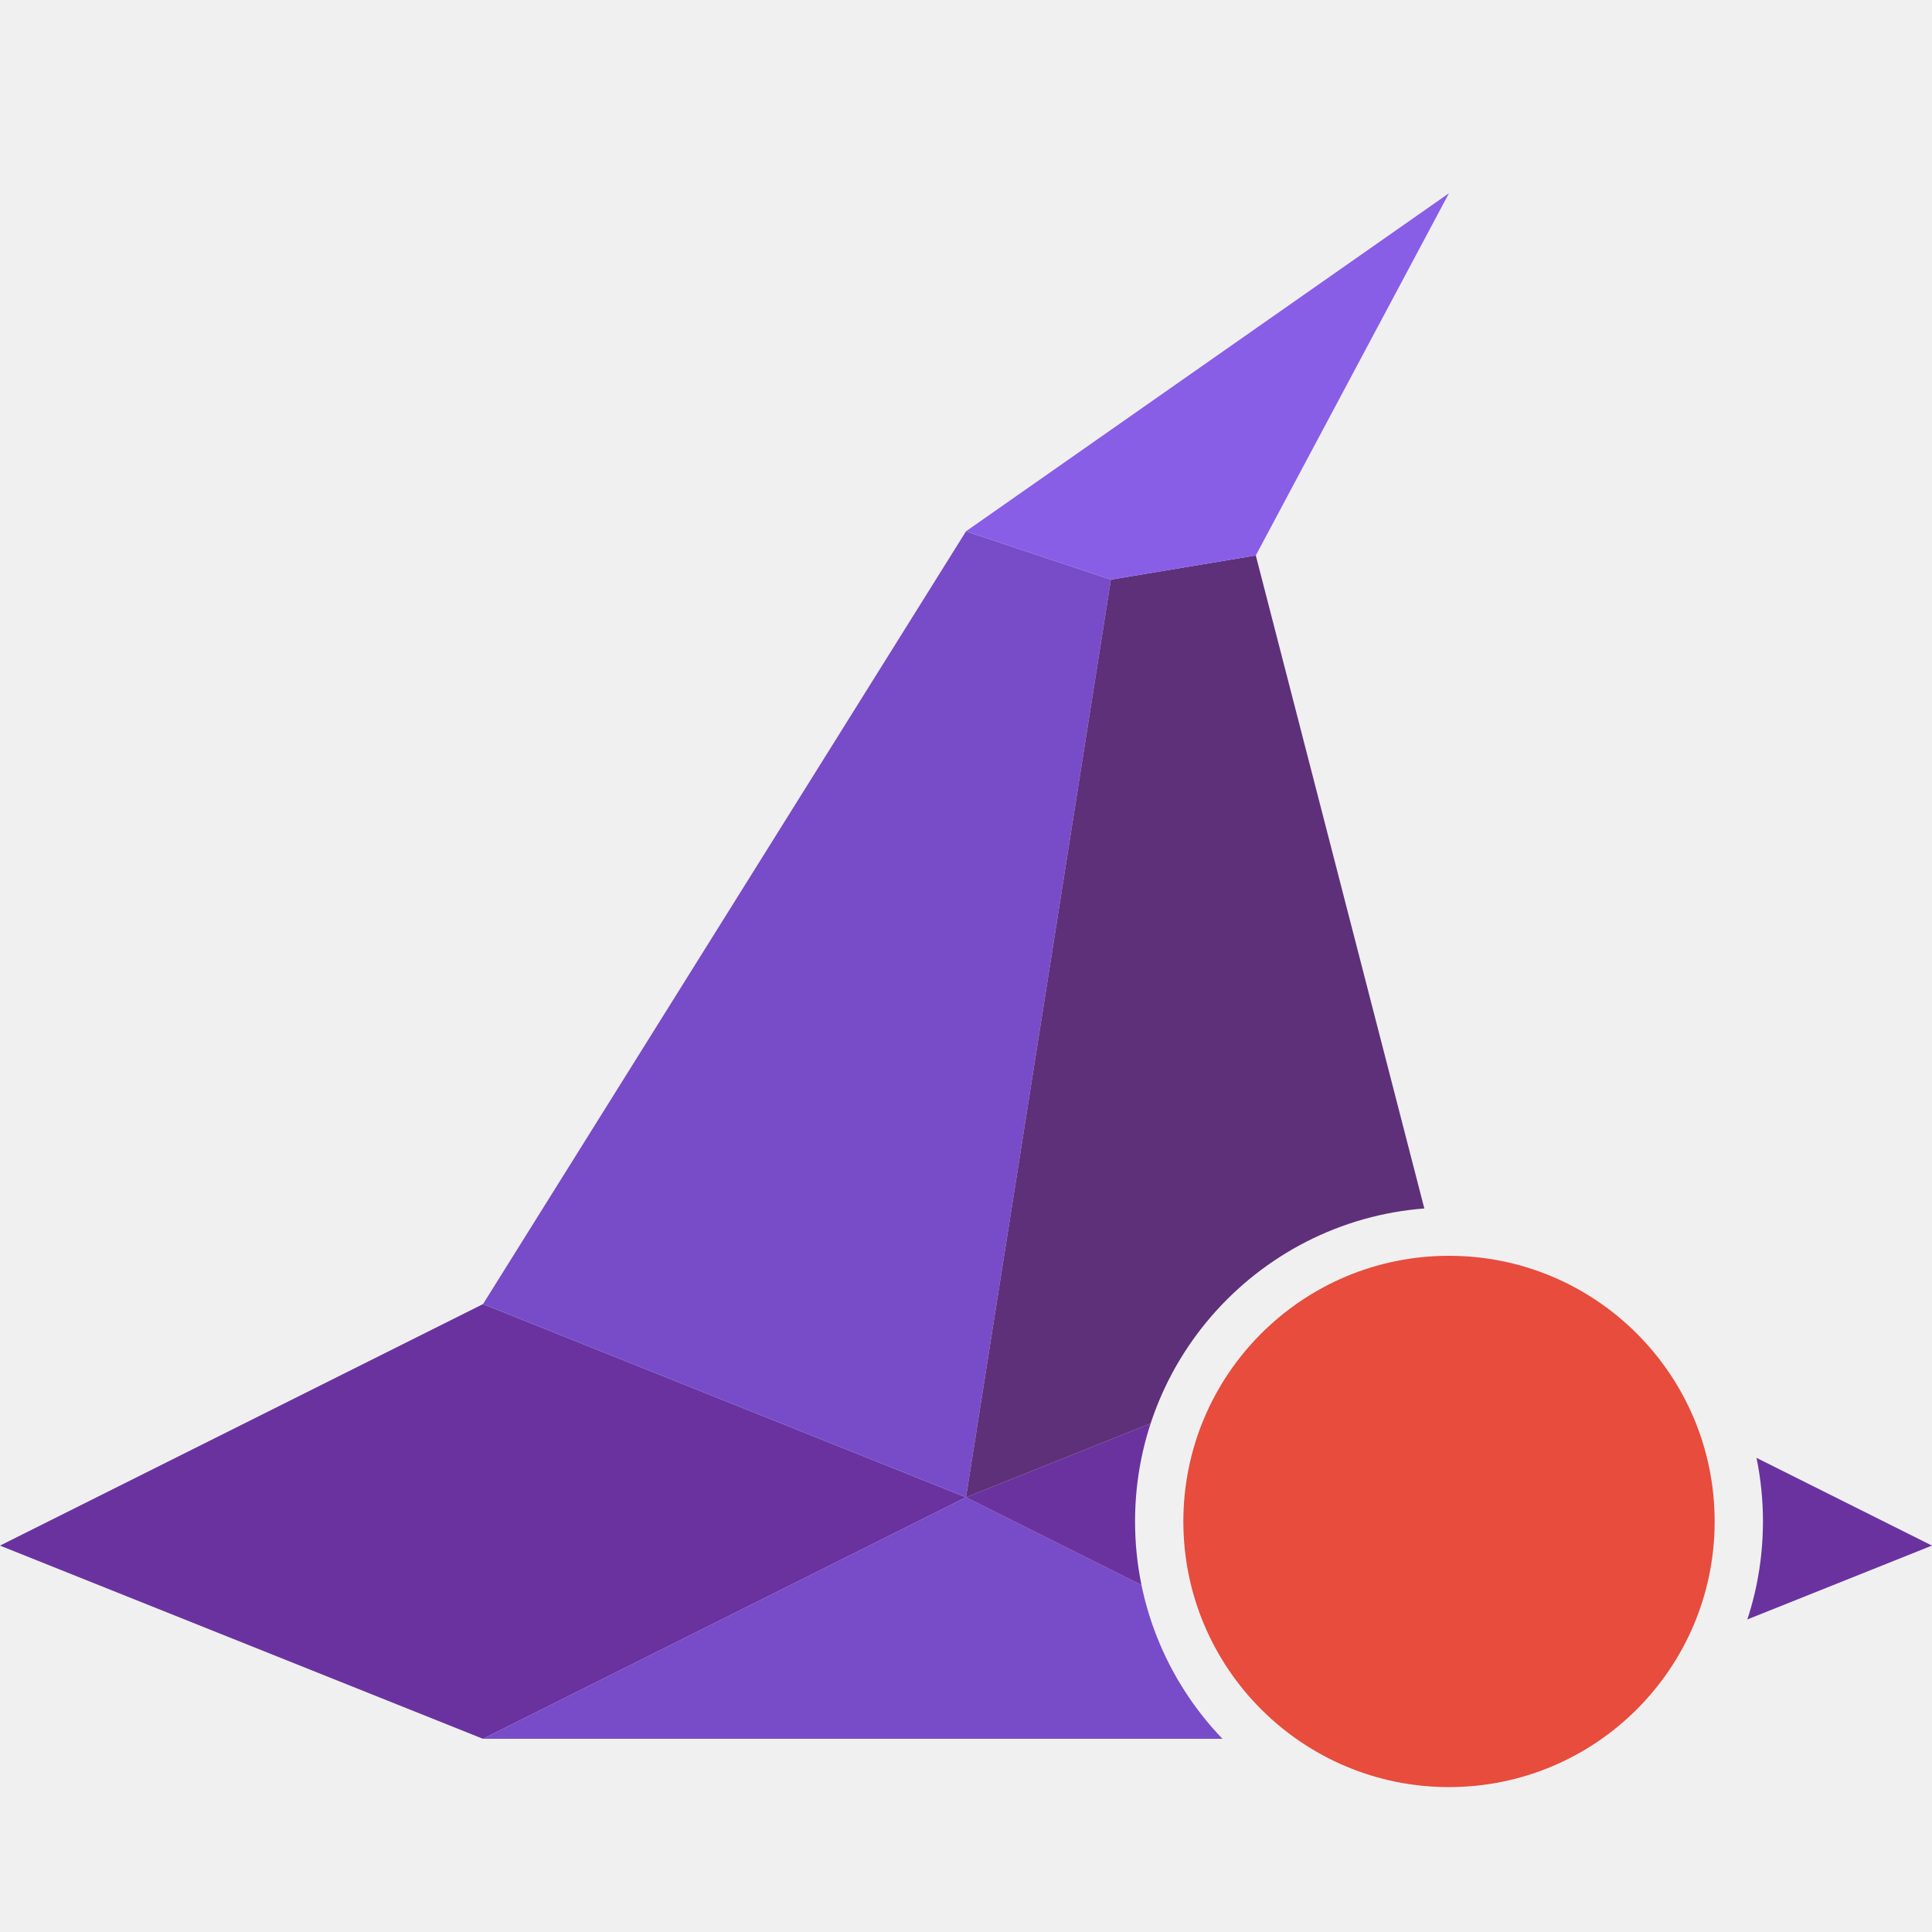
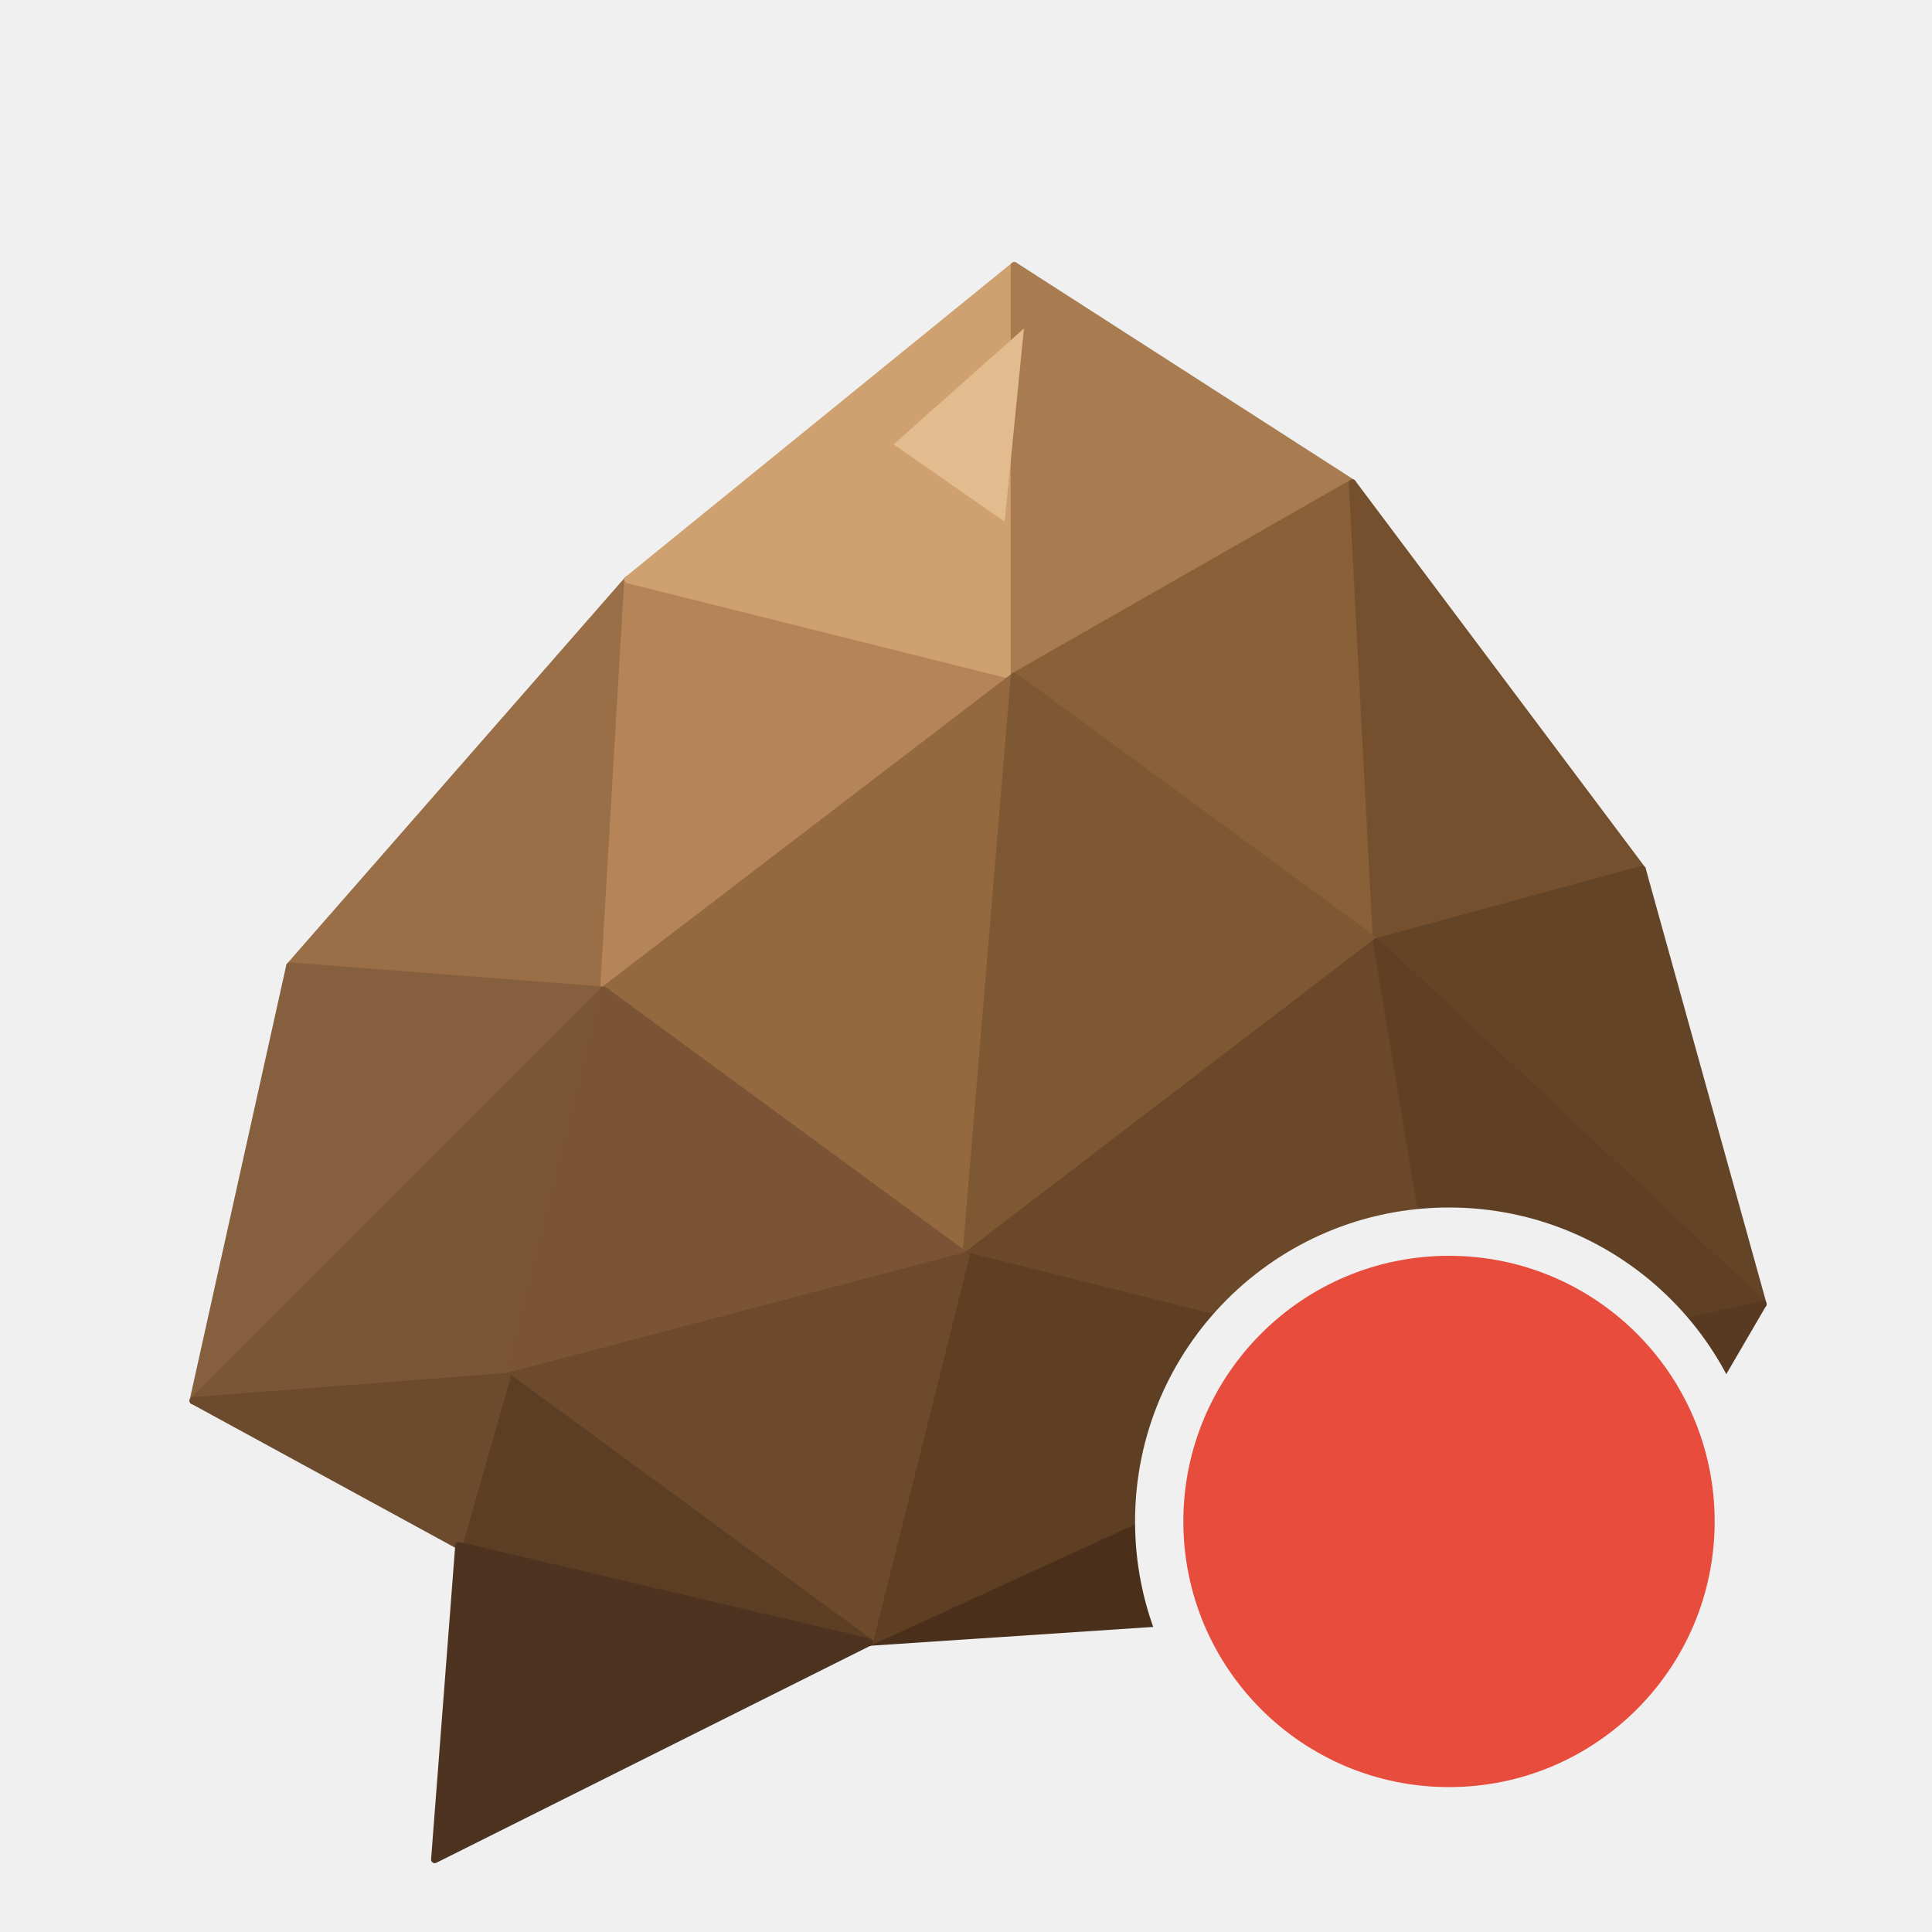
<svg xmlns="http://www.w3.org/2000/svg" width="400" height="400" viewBox="0 0 400 400">
  <defs>
    <mask id="notifMask">
      <rect x="-50" y="-50" width="600" height="600" fill="white" />
      <circle cx="300" cy="315" r="65" fill="black" />
    </mask>
  </defs>
  <g mask="url(#notifMask)">
-     <g transform="translate(0, 40)" stroke="none">
-       <polygon points="0,280 100,320 200,270 100,230" fill="#6A329F" />
-       <polygon points="100,320 300,320 200,270" fill="#784CC8" />
-       <polygon points="400,280 300,320 200,270 300,230" fill="#6A329F" />
-       <polygon points="100,230 200,270 230,80 200,70" fill="#784CC8" />
-       <polygon points="200,270 300,230 260,75 230,80" fill="#5E3079" />
-       <polygon points="200,70 230,80 260,75 300,0" fill="#885EE7" />
-     </g>
+     <polygon points="60,200 130,120 125,205" fill="#9A6F47" stroke="#9A6F47" stroke-width="1.5" stroke-linejoin="round" />
+     <polygon points="130,120 210,140 125,205" fill="#B58459" stroke="#B58459" stroke-width="1.5" stroke-linejoin="round" />
+     <polygon points="130,120 210,55 210,140" fill="#CFA170" stroke="#CFA170" stroke-width="1.5" stroke-linejoin="round" />
+     <polygon points="210,55 280,100 210,140" fill="#A87B50" stroke="#A87B50" stroke-width="1.5" stroke-linejoin="round" />
+     <polygon points="280,100 285,195 210,140" fill="#8A6038" stroke="#8A6038" stroke-width="1.5" stroke-linejoin="round" />
+     <polygon points="280,100 340,180 285,195" fill="#75502F" stroke="#75502F" stroke-width="1.5" stroke-linejoin="round" />
+     <polygon points="340,180 365,270 285,195" fill="#644427" stroke="#644427" stroke-width="1.5" stroke-linejoin="round" />
+     <polygon points="40,290 60,200 125,205" fill="#86603E" stroke="#86603E" stroke-width="1.5" stroke-linejoin="round" />
+     <polygon points="40,290 125,205 105,285" fill="#7A5636" stroke="#7A5636" stroke-width="1.5" stroke-linejoin="round" />
+     <polygon points="125,205 210,140 200,260" fill="#94693F" stroke="#94693F" stroke-width="1.5" stroke-linejoin="round" />
+     <polygon points="210,140 285,195 200,260" fill="#7E5733" stroke="#7E5733" stroke-width="1.5" stroke-linejoin="round" />
+     <polygon points="125,205 200,260 105,285" fill="#7A5434" stroke="#7A5434" stroke-width="1.5" stroke-linejoin="round" />
+     <polygon points="285,195 300,285 200,260" fill="#6A4829" stroke="#6A4829" stroke-width="1.5" stroke-linejoin="round" />
+     <polygon points="285,195 365,270 300,285" fill="#5F4025" stroke="#5F4025" stroke-width="1.5" stroke-linejoin="round" />
+     <polygon points="365,270 330,330 300,285" fill="#573A21" stroke="#573A21" stroke-width="1.5" stroke-linejoin="round" />
+     <polygon points="330,330 180,340 300,285" fill="#4A301B" stroke="#4A301B" stroke-width="1.5" stroke-linejoin="round" />
+     <polygon points="300,285 180,340 200,260" fill="#5E3F24" stroke="#5E3F24" stroke-width="1.5" stroke-linejoin="round" />
+     <polygon points="200,260 180,340 105,285" fill="#6C4A2B" stroke="#6C4A2B" stroke-width="1.5" stroke-linejoin="round" />
+     <polygon points="105,285 180,340 95,320" fill="#5B3E24" stroke="#5B3E24" stroke-width="1.5" stroke-linejoin="round" />
+     <polygon points="40,290 105,285 95,320" fill="#6B4A2D" stroke="#6B4A2D" stroke-width="1.5" stroke-linejoin="round" />
+     <polygon points="95,320 180,340 90,385" fill="#4E3320" stroke="#4E3320" stroke-width="1.5" stroke-linejoin="round" />
+     <polygon points="185,92 212,68 208,108" fill="#E2BC8E" />
  </g>
  <circle cx="300" cy="315" r="55" fill="#E74C3C" />
</svg>
